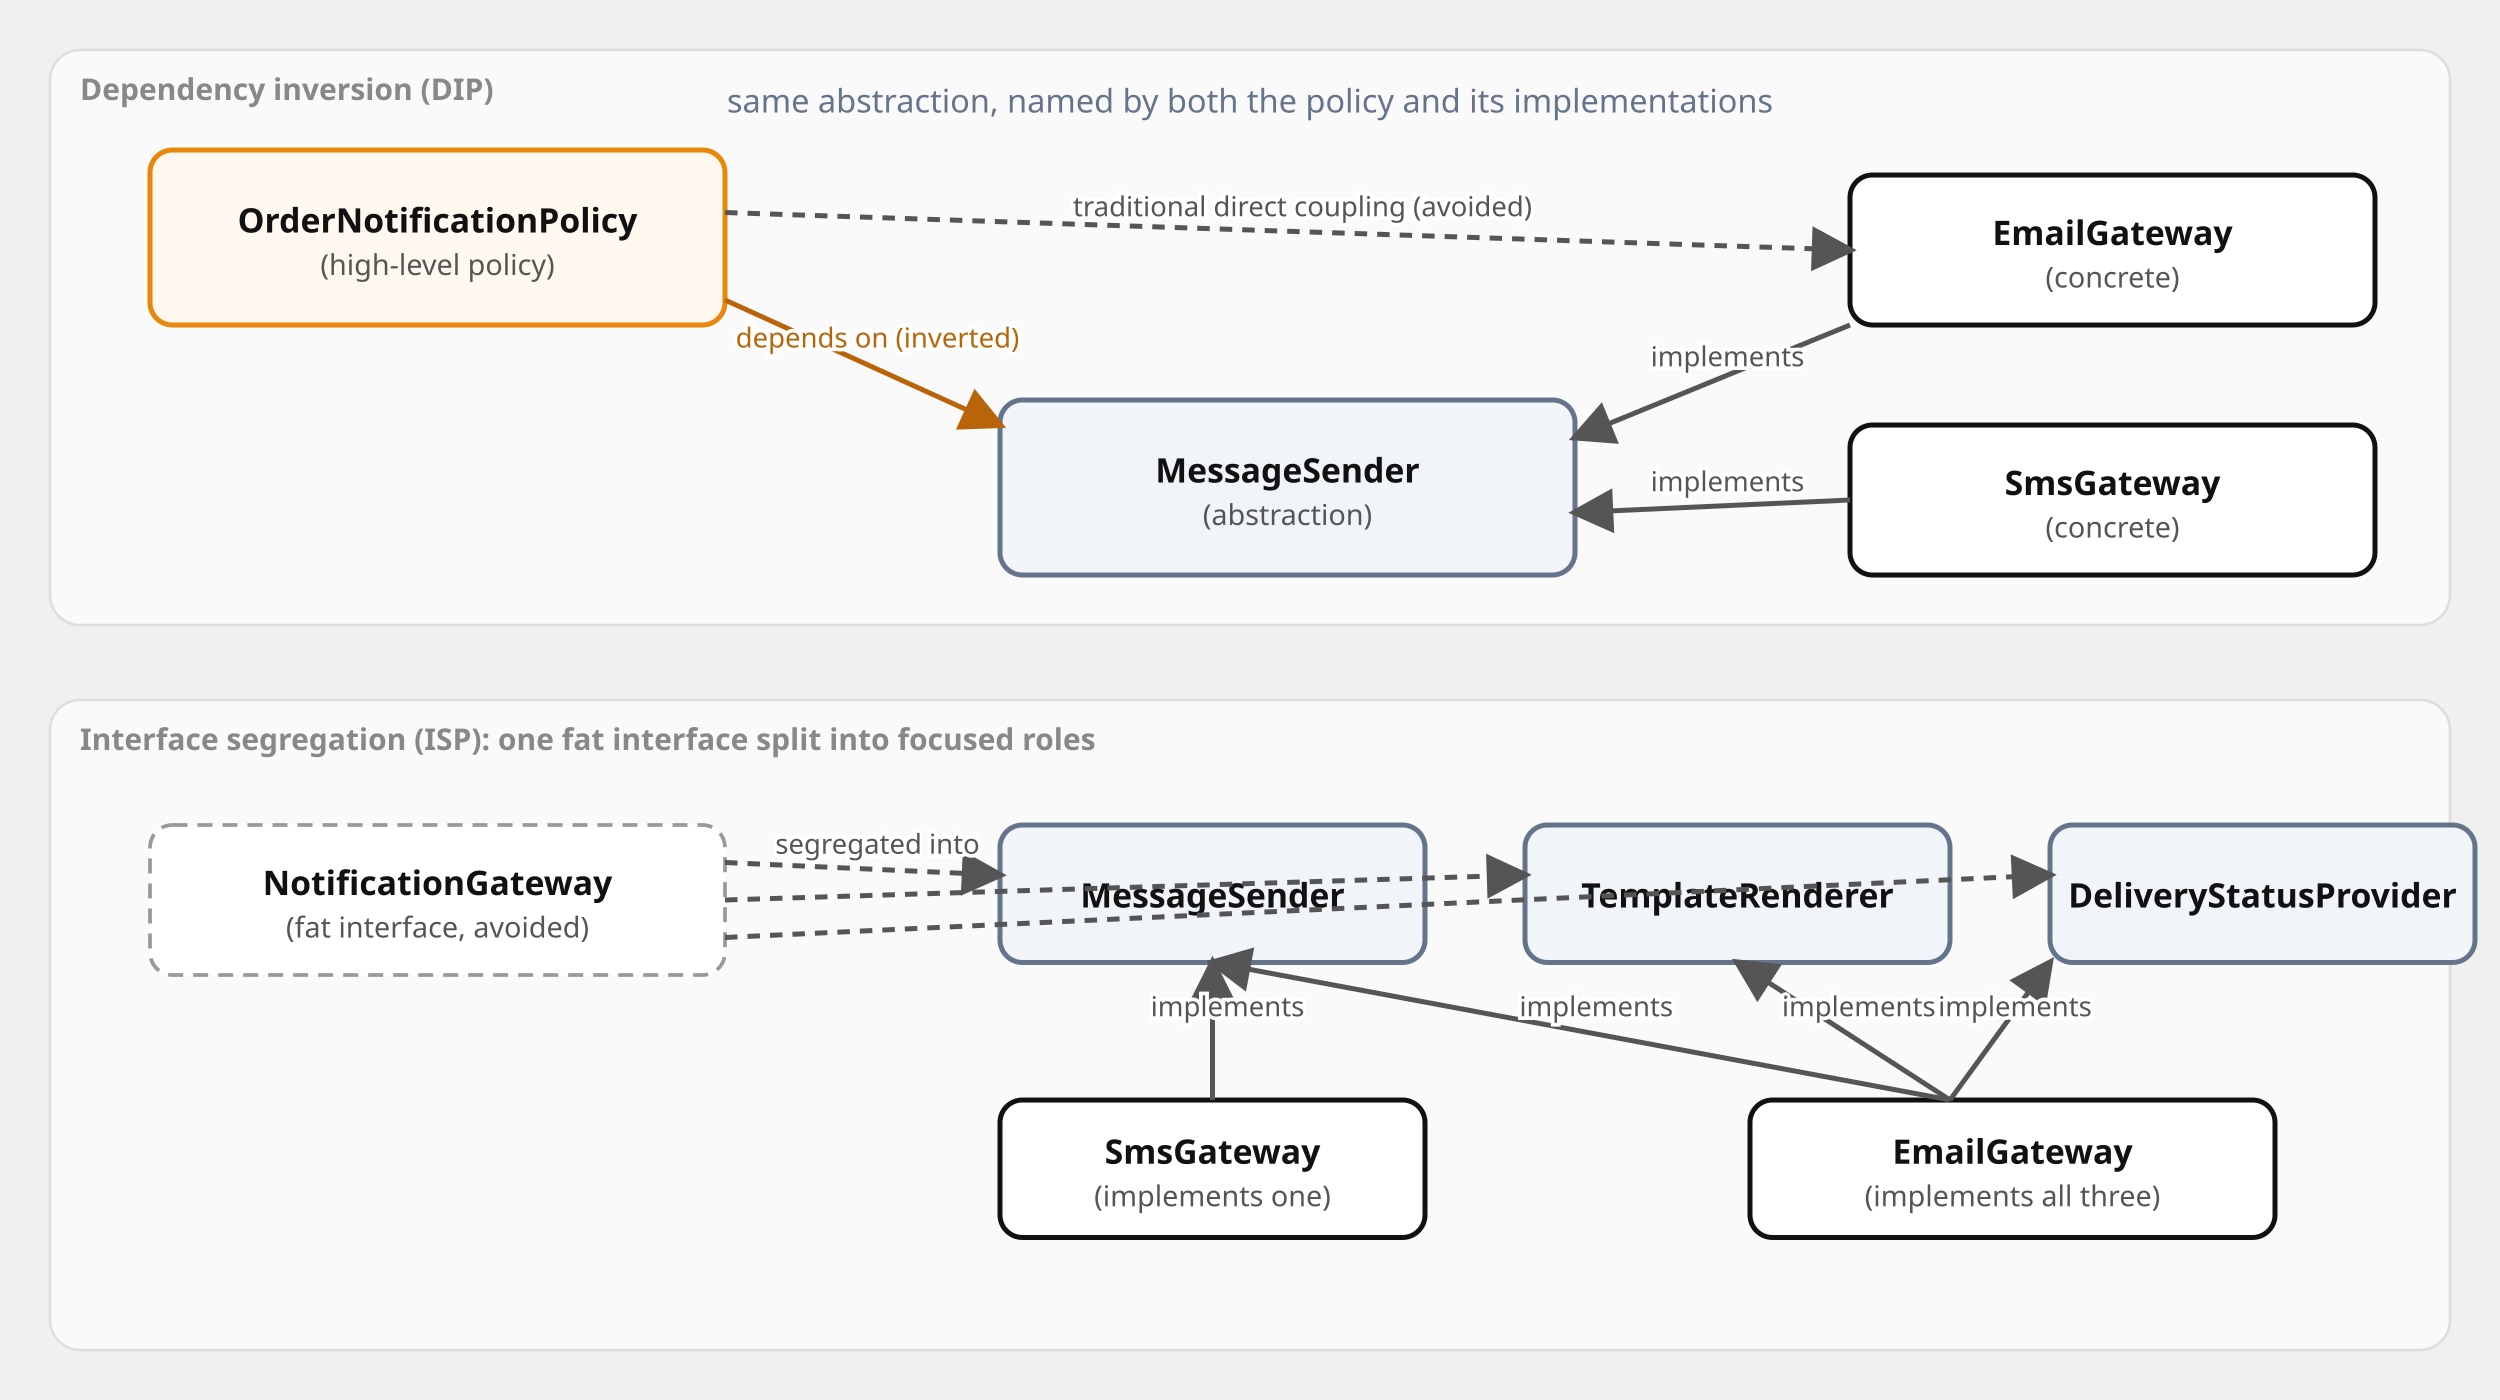
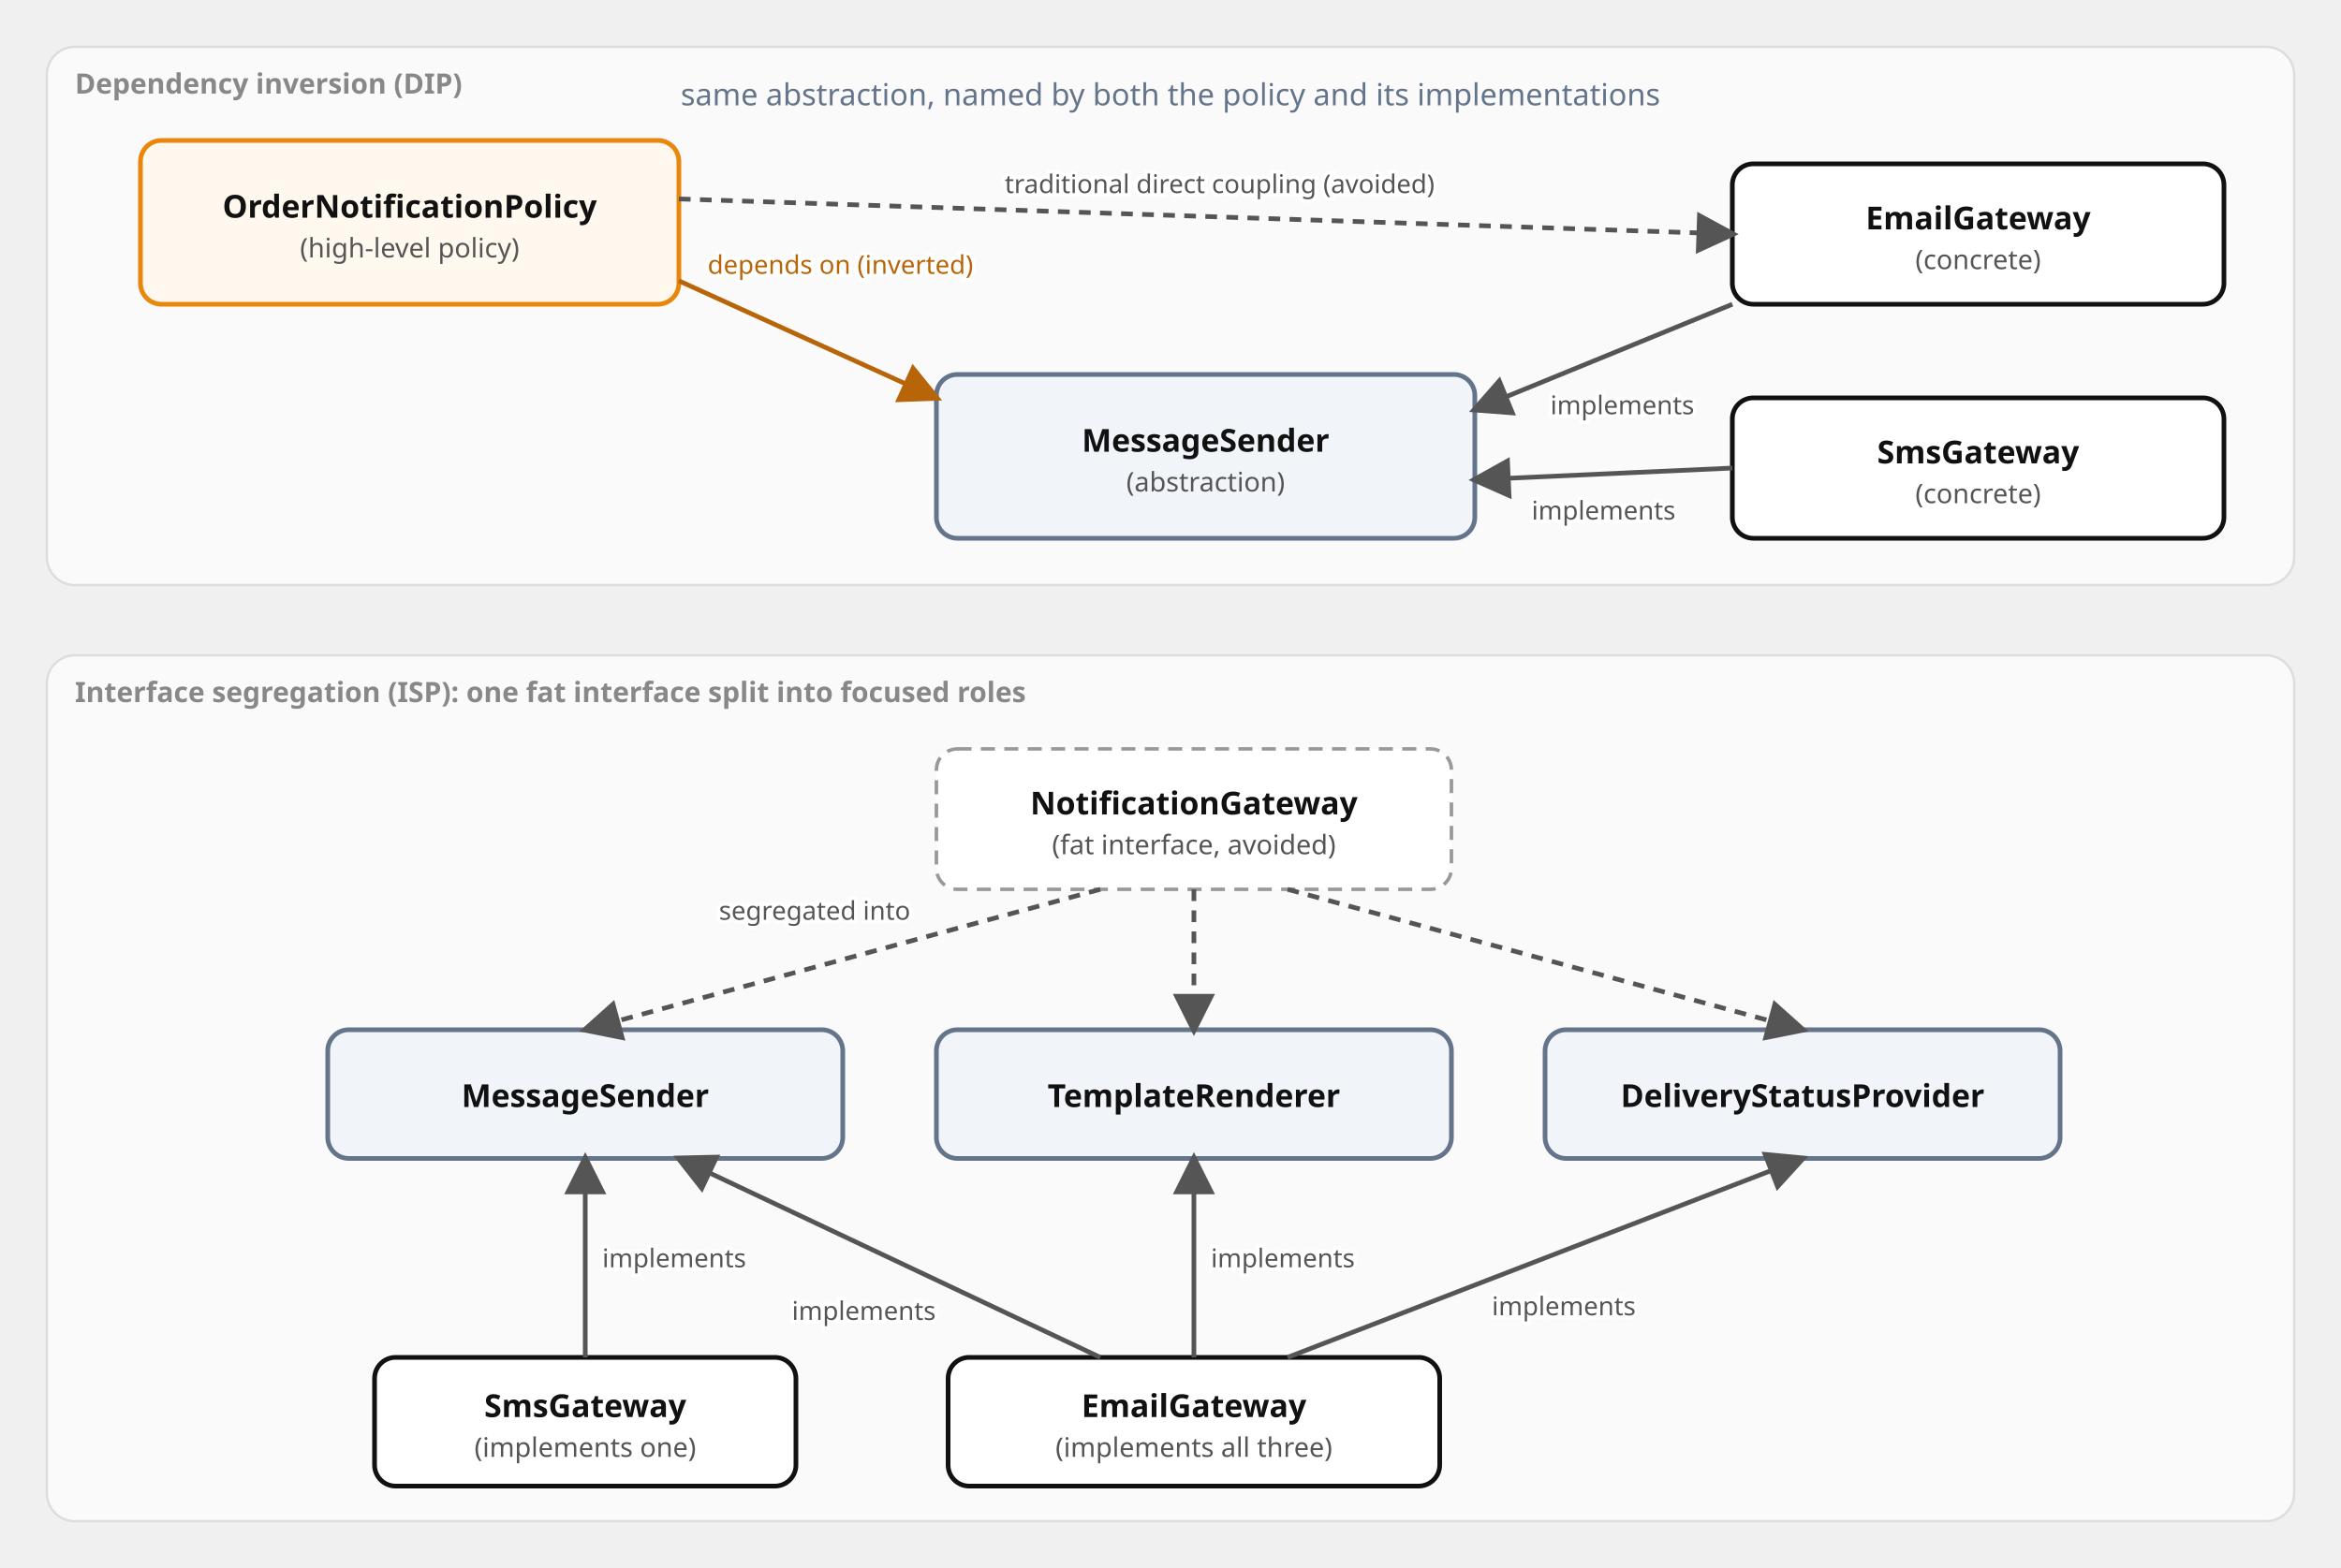
- <svg xmlns="http://www.w3.org/2000/svg" viewBox="0 0 1000 560" font-family="'Red Hat Text', system-ui, sans-serif" role="img">
+ <svg xmlns="http://www.w3.org/2000/svg" viewBox="0 0 1000 670" font-family="'Red Hat Text', system-ui, sans-serif" role="img">
  <defs>
    <marker id="a" viewBox="0 0 10 10" refX="8.5" refY="5" markerWidth="9" markerHeight="9" orient="auto-start-reverse">
      <path d="M0,0 L10,5 L0,10 z" fill="#555" />
    </marker>
    <marker id="am" viewBox="0 0 10 10" refX="8.5" refY="5" markerWidth="9" markerHeight="9" orient="auto-start-reverse">
      <path d="M0,0 L10,5 L0,10 z" fill="#b8650a" />
    </marker>
  </defs>
  <rect x="20" y="20" width="960" height="230" rx="12" fill="#fafafa" stroke="#ddd" />
  <text x="32" y="40" font-size="12" font-weight="700" fill="#888">Dependency inversion (DIP)</text>
-   <rect x="20" y="280" width="960" height="260" rx="12" fill="#fafafa" stroke="#ddd" />
+   <rect x="20" y="280" width="960" height="370" rx="12" fill="#fafafa" stroke="#ddd" />
  <text x="32" y="300" font-size="12" font-weight="700" fill="#888">Interface segregation (ISP): one fat interface split into focused roles</text>
  <rect x="60" y="60" width="230" height="70" rx="9" fill="#fff8ef" stroke="#e8870c" stroke-width="2" />
  <text x="175.0" y="93.0" font-size="13.5" font-weight="700" fill="#111111" text-anchor="middle">OrderNotificationPolicy</text>
  <text x="175.0" y="110.0" font-size="11.5" fill="#555555" text-anchor="middle">(high-level policy)</text>
  <rect x="400" y="160" width="230" height="70" rx="9" fill="#f1f5f9" stroke="#64748b" stroke-width="2" />
  <text x="515.0" y="193.0" font-size="13.5" font-weight="700" fill="#111111" text-anchor="middle">MessageSender</text>
  <text x="515.0" y="210.0" font-size="11.5" fill="#555555" text-anchor="middle">(abstraction)</text>
  <rect x="740" y="70" width="210" height="60" rx="9" fill="#ffffff" stroke="#111111" stroke-width="2" />
  <text x="845.0" y="98.0" font-size="13.5" font-weight="700" fill="#111111" text-anchor="middle">EmailGateway</text>
  <text x="845.0" y="115.0" font-size="11.5" fill="#555555" text-anchor="middle">(concrete)</text>
  <rect x="740" y="170" width="210" height="60" rx="9" fill="#ffffff" stroke="#111111" stroke-width="2" />
  <text x="845.0" y="198.0" font-size="13.5" font-weight="700" fill="#111111" text-anchor="middle">SmsGateway</text>
  <text x="845.0" y="215.0" font-size="11.5" fill="#555555" text-anchor="middle">(concrete)</text>
-   <rect x="60" y="330" width="230" height="60" rx="9" fill="#ffffff" stroke="#999999" stroke-width="1.5" stroke-dasharray="6 4" />
-   <text x="175.0" y="358.0" font-size="13.5" font-weight="700" fill="#111111" text-anchor="middle">NotificationGateway</text>
-   <text x="175.0" y="375.0" font-size="11.5" fill="#555555" text-anchor="middle">(fat interface, avoided)</text>
-   <rect x="400" y="330" width="170" height="55" rx="9" fill="#f1f5f9" stroke="#64748b" stroke-width="2" />
-   <text x="485.0" y="363.0" font-size="13.5" font-weight="700" fill="#111111" text-anchor="middle">MessageSender</text>
-   <rect x="610" y="330" width="170" height="55" rx="9" fill="#f1f5f9" stroke="#64748b" stroke-width="2" />
-   <text x="695.0" y="363.0" font-size="13.5" font-weight="700" fill="#111111" text-anchor="middle">TemplateRenderer</text>
-   <rect x="820" y="330" width="170" height="55" rx="9" fill="#f1f5f9" stroke="#64748b" stroke-width="2" />
-   <text x="905.0" y="363.0" font-size="13.5" font-weight="700" fill="#111111" text-anchor="middle">DeliveryStatusProvider</text>
-   <rect x="400" y="440" width="170" height="55" rx="9" fill="#ffffff" stroke="#111111" stroke-width="2" />
-   <text x="485.0" y="465.5" font-size="13.5" font-weight="700" fill="#111111" text-anchor="middle">SmsGateway</text>
-   <text x="485.0" y="482.5" font-size="11.5" fill="#555555" text-anchor="middle">(implements one)</text>
-   <rect x="700" y="440" width="210" height="55" rx="9" fill="#ffffff" stroke="#111111" stroke-width="2" />
-   <text x="805.0" y="465.5" font-size="13.5" font-weight="700" fill="#111111" text-anchor="middle">EmailGateway</text>
-   <text x="805.0" y="482.5" font-size="11.5" fill="#555555" text-anchor="middle">(implements all three)</text>
+   <rect x="400" y="320" width="220" height="60" rx="9" fill="#ffffff" stroke="#999999" stroke-width="1.5" stroke-dasharray="6 4" />
+   <text x="510.0" y="348.0" font-size="13.5" font-weight="700" fill="#111111" text-anchor="middle">NotificationGateway</text>
+   <text x="510.0" y="365.0" font-size="11.5" fill="#555555" text-anchor="middle">(fat interface, avoided)</text>
+   <rect x="140" y="440" width="220" height="55" rx="9" fill="#f1f5f9" stroke="#64748b" stroke-width="2" />
+   <text x="250.0" y="473.0" font-size="13.5" font-weight="700" fill="#111111" text-anchor="middle">MessageSender</text>
+   <rect x="400" y="440" width="220" height="55" rx="9" fill="#f1f5f9" stroke="#64748b" stroke-width="2" />
+   <text x="510.0" y="473.0" font-size="13.5" font-weight="700" fill="#111111" text-anchor="middle">TemplateRenderer</text>
+   <rect x="660" y="440" width="220" height="55" rx="9" fill="#f1f5f9" stroke="#64748b" stroke-width="2" />
+   <text x="770.0" y="473.0" font-size="13.5" font-weight="700" fill="#111111" text-anchor="middle">DeliveryStatusProvider</text>
+   <rect x="160" y="580" width="180" height="55" rx="9" fill="#ffffff" stroke="#111111" stroke-width="2" />
+   <text x="250.0" y="605.5" font-size="13.5" font-weight="700" fill="#111111" text-anchor="middle">SmsGateway</text>
+   <text x="250.0" y="622.5" font-size="11.5" fill="#555555" text-anchor="middle">(implements one)</text>
+   <rect x="405" y="580" width="210" height="55" rx="9" fill="#ffffff" stroke="#111111" stroke-width="2" />
+   <text x="510.0" y="605.5" font-size="13.5" font-weight="700" fill="#111111" text-anchor="middle">EmailGateway</text>
+   <text x="510.0" y="622.5" font-size="11.5" fill="#555555" text-anchor="middle">(implements all three)</text>
  <path d="M290,120 L400,170" fill="none" stroke="#b8650a" stroke-width="2" marker-end="url(#am)" />
-   <text x="351.0" y="139.0" font-size="11" fill="#ffffff" stroke="#ffffff" stroke-width="3" paint-order="stroke" text-anchor="middle">depends on (inverted)</text>
-   <text x="351.0" y="139.0" font-size="11" fill="#b8650a" text-anchor="middle">depends on (inverted)</text>
+   <text x="359.0" y="117.0" font-size="11" fill="#ffffff" stroke="#ffffff" stroke-width="3" paint-order="stroke" text-anchor="middle">depends on (inverted)</text>
+   <text x="359.0" y="117.0" font-size="11" fill="#b8650a" text-anchor="middle">depends on (inverted)</text>
  <path d="M290,85 L740,100" fill="none" stroke="#555" stroke-width="2" stroke-dasharray="5 4" marker-end="url(#a)" />
-   <text x="521.0" y="86.5" font-size="11" fill="#ffffff" stroke="#ffffff" stroke-width="3" paint-order="stroke" text-anchor="middle">traditional direct coupling (avoided)</text>
-   <text x="521.0" y="86.5" font-size="11" fill="#555" text-anchor="middle">traditional direct coupling (avoided)</text>
+   <text x="521.0" y="82.5" font-size="11" fill="#ffffff" stroke="#ffffff" stroke-width="3" paint-order="stroke" text-anchor="middle">traditional direct coupling (avoided)</text>
+   <text x="521.0" y="82.5" font-size="11" fill="#555" text-anchor="middle">traditional direct coupling (avoided)</text>
  <path d="M740,130 L630,175" fill="none" stroke="#555" stroke-width="2" marker-end="url(#a)" />
-   <text x="691.0" y="146.5" font-size="11" fill="#ffffff" stroke="#ffffff" stroke-width="3" paint-order="stroke" text-anchor="middle">implements</text>
-   <text x="691.0" y="146.5" font-size="11" fill="#555" text-anchor="middle">implements</text>
+   <text x="693.0" y="177.0" font-size="11" fill="#ffffff" stroke="#ffffff" stroke-width="3" paint-order="stroke" text-anchor="middle">implements</text>
+   <text x="693.0" y="177.0" font-size="11" fill="#555" text-anchor="middle">implements</text>
  <path d="M740,200 L630,205" fill="none" stroke="#555" stroke-width="2" marker-end="url(#a)" />
-   <text x="691.0" y="196.5" font-size="11" fill="#ffffff" stroke="#ffffff" stroke-width="3" paint-order="stroke" text-anchor="middle">implements</text>
-   <text x="691.0" y="196.5" font-size="11" fill="#555" text-anchor="middle">implements</text>
-   <path d="M290,345 L400,350" fill="none" stroke="#555" stroke-width="2" stroke-dasharray="5 4" marker-end="url(#a)" />
-   <text x="351.0" y="341.5" font-size="11" fill="#ffffff" stroke="#ffffff" stroke-width="3" paint-order="stroke" text-anchor="middle">segregated into</text>
-   <text x="351.0" y="341.5" font-size="11" fill="#555" text-anchor="middle">segregated into</text>
-   <path d="M290,360 L610,350" fill="none" stroke="#555" stroke-width="2" stroke-dasharray="5 4" marker-end="url(#a)" />
-   <path d="M290,375 L820,350" fill="none" stroke="#555" stroke-width="2" stroke-dasharray="5 4" marker-end="url(#a)" />
-   <path d="M485,440 L485,385" fill="none" stroke="#555" stroke-width="2" marker-end="url(#a)" />
-   <text x="491.0" y="406.5" font-size="11" fill="#ffffff" stroke="#ffffff" stroke-width="3" paint-order="stroke" text-anchor="middle">implements</text>
-   <text x="491.0" y="406.5" font-size="11" fill="#555" text-anchor="middle">implements</text>
-   <path d="M780,440 L820,385" fill="none" stroke="#555" stroke-width="2" marker-end="url(#a)" />
-   <text x="806.0" y="406.5" font-size="11" fill="#ffffff" stroke="#ffffff" stroke-width="3" paint-order="stroke" text-anchor="middle">implements</text>
-   <text x="806.0" y="406.5" font-size="11" fill="#555" text-anchor="middle">implements</text>
-   <path d="M780,440 L695,385" fill="none" stroke="#555" stroke-width="2" marker-end="url(#a)" />
-   <text x="743.5" y="406.5" font-size="11" fill="#ffffff" stroke="#ffffff" stroke-width="3" paint-order="stroke" text-anchor="middle">implements</text>
-   <text x="743.5" y="406.5" font-size="11" fill="#555" text-anchor="middle">implements</text>
-   <path d="M780,440 L485,385" fill="none" stroke="#555" stroke-width="2" marker-end="url(#a)" />
-   <text x="638.5" y="406.5" font-size="11" fill="#ffffff" stroke="#ffffff" stroke-width="3" paint-order="stroke" text-anchor="middle">implements</text>
-   <text x="638.5" y="406.5" font-size="11" fill="#555" text-anchor="middle">implements</text>
+   <text x="685.0" y="222.0" font-size="11" fill="#ffffff" stroke="#ffffff" stroke-width="3" paint-order="stroke" text-anchor="middle">implements</text>
+   <text x="685.0" y="222.0" font-size="11" fill="#555" text-anchor="middle">implements</text>
+   <path d="M470,380 L250,440" fill="none" stroke="#555" stroke-width="2" stroke-dasharray="5 4" marker-end="url(#a)" />
+   <text x="348.0" y="393.0" font-size="11" fill="#ffffff" stroke="#ffffff" stroke-width="3" paint-order="stroke" text-anchor="middle">segregated into</text>
+   <text x="348.0" y="393.0" font-size="11" fill="#555" text-anchor="middle">segregated into</text>
+   <path d="M510,380 L510,440" fill="none" stroke="#555" stroke-width="2" stroke-dasharray="5 4" marker-end="url(#a)" />
+   <path d="M550,380 L770,440" fill="none" stroke="#555" stroke-width="2" stroke-dasharray="5 4" marker-end="url(#a)" />
+   <path d="M250,580 L250,495" fill="none" stroke="#555" stroke-width="2" marker-end="url(#a)" />
+   <text x="288.0" y="541.5" font-size="11" fill="#ffffff" stroke="#ffffff" stroke-width="3" paint-order="stroke" text-anchor="middle">implements</text>
+   <text x="288.0" y="541.5" font-size="11" fill="#555" text-anchor="middle">implements</text>
+   <path d="M550,580 L770,495" fill="none" stroke="#555" stroke-width="2" marker-end="url(#a)" />
+   <text x="668.0" y="562.0" font-size="11" fill="#ffffff" stroke="#ffffff" stroke-width="3" paint-order="stroke" text-anchor="middle">implements</text>
+   <text x="668.0" y="562.0" font-size="11" fill="#555" text-anchor="middle">implements</text>
+   <path d="M510,580 L510,495" fill="none" stroke="#555" stroke-width="2" marker-end="url(#a)" />
+   <text x="548.0" y="541.5" font-size="11" fill="#ffffff" stroke="#ffffff" stroke-width="3" paint-order="stroke" text-anchor="middle">implements</text>
+   <text x="548.0" y="541.5" font-size="11" fill="#555" text-anchor="middle">implements</text>
+   <path d="M470,580 L290,495" fill="none" stroke="#555" stroke-width="2" marker-end="url(#a)" />
+   <text x="369.0" y="564.0" font-size="11" fill="#ffffff" stroke="#ffffff" stroke-width="3" paint-order="stroke" text-anchor="middle">implements</text>
+   <text x="369.0" y="564.0" font-size="11" fill="#555" text-anchor="middle">implements</text>
  <text x="500" y="45" font-size="13" fill="#64748b" text-anchor="middle">same abstraction, named by both the policy and its implementations</text>
</svg>
